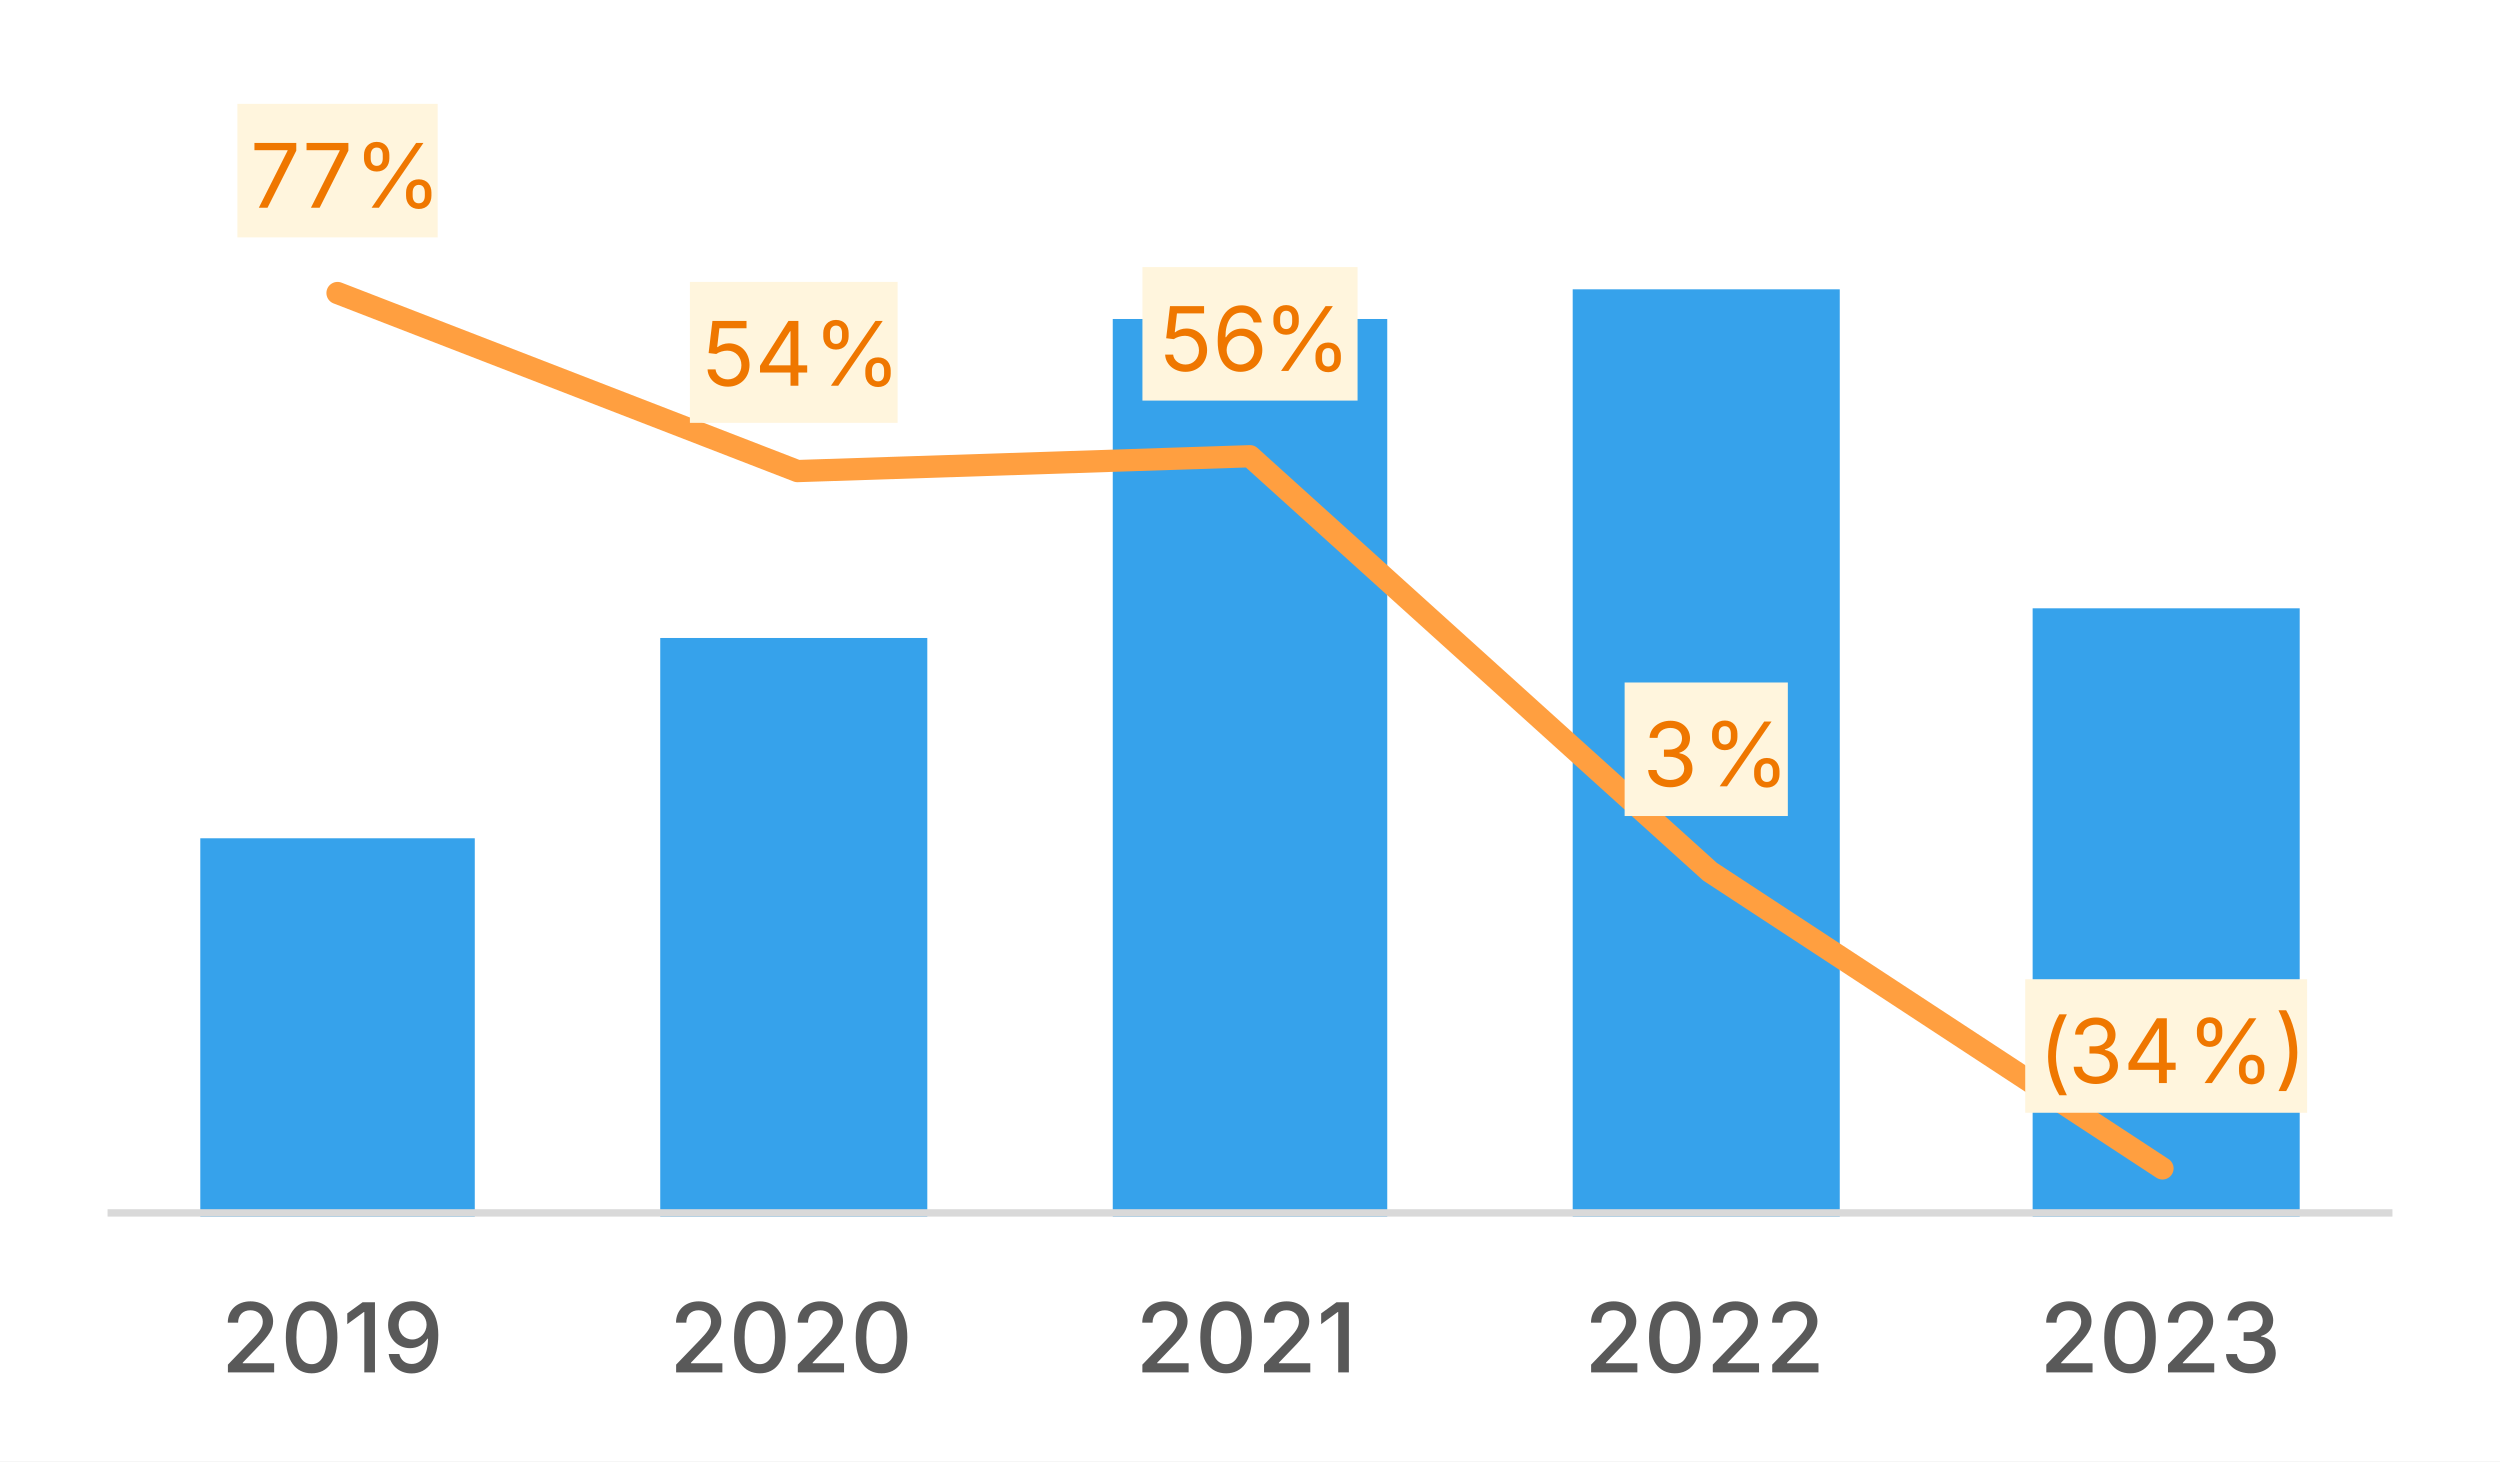
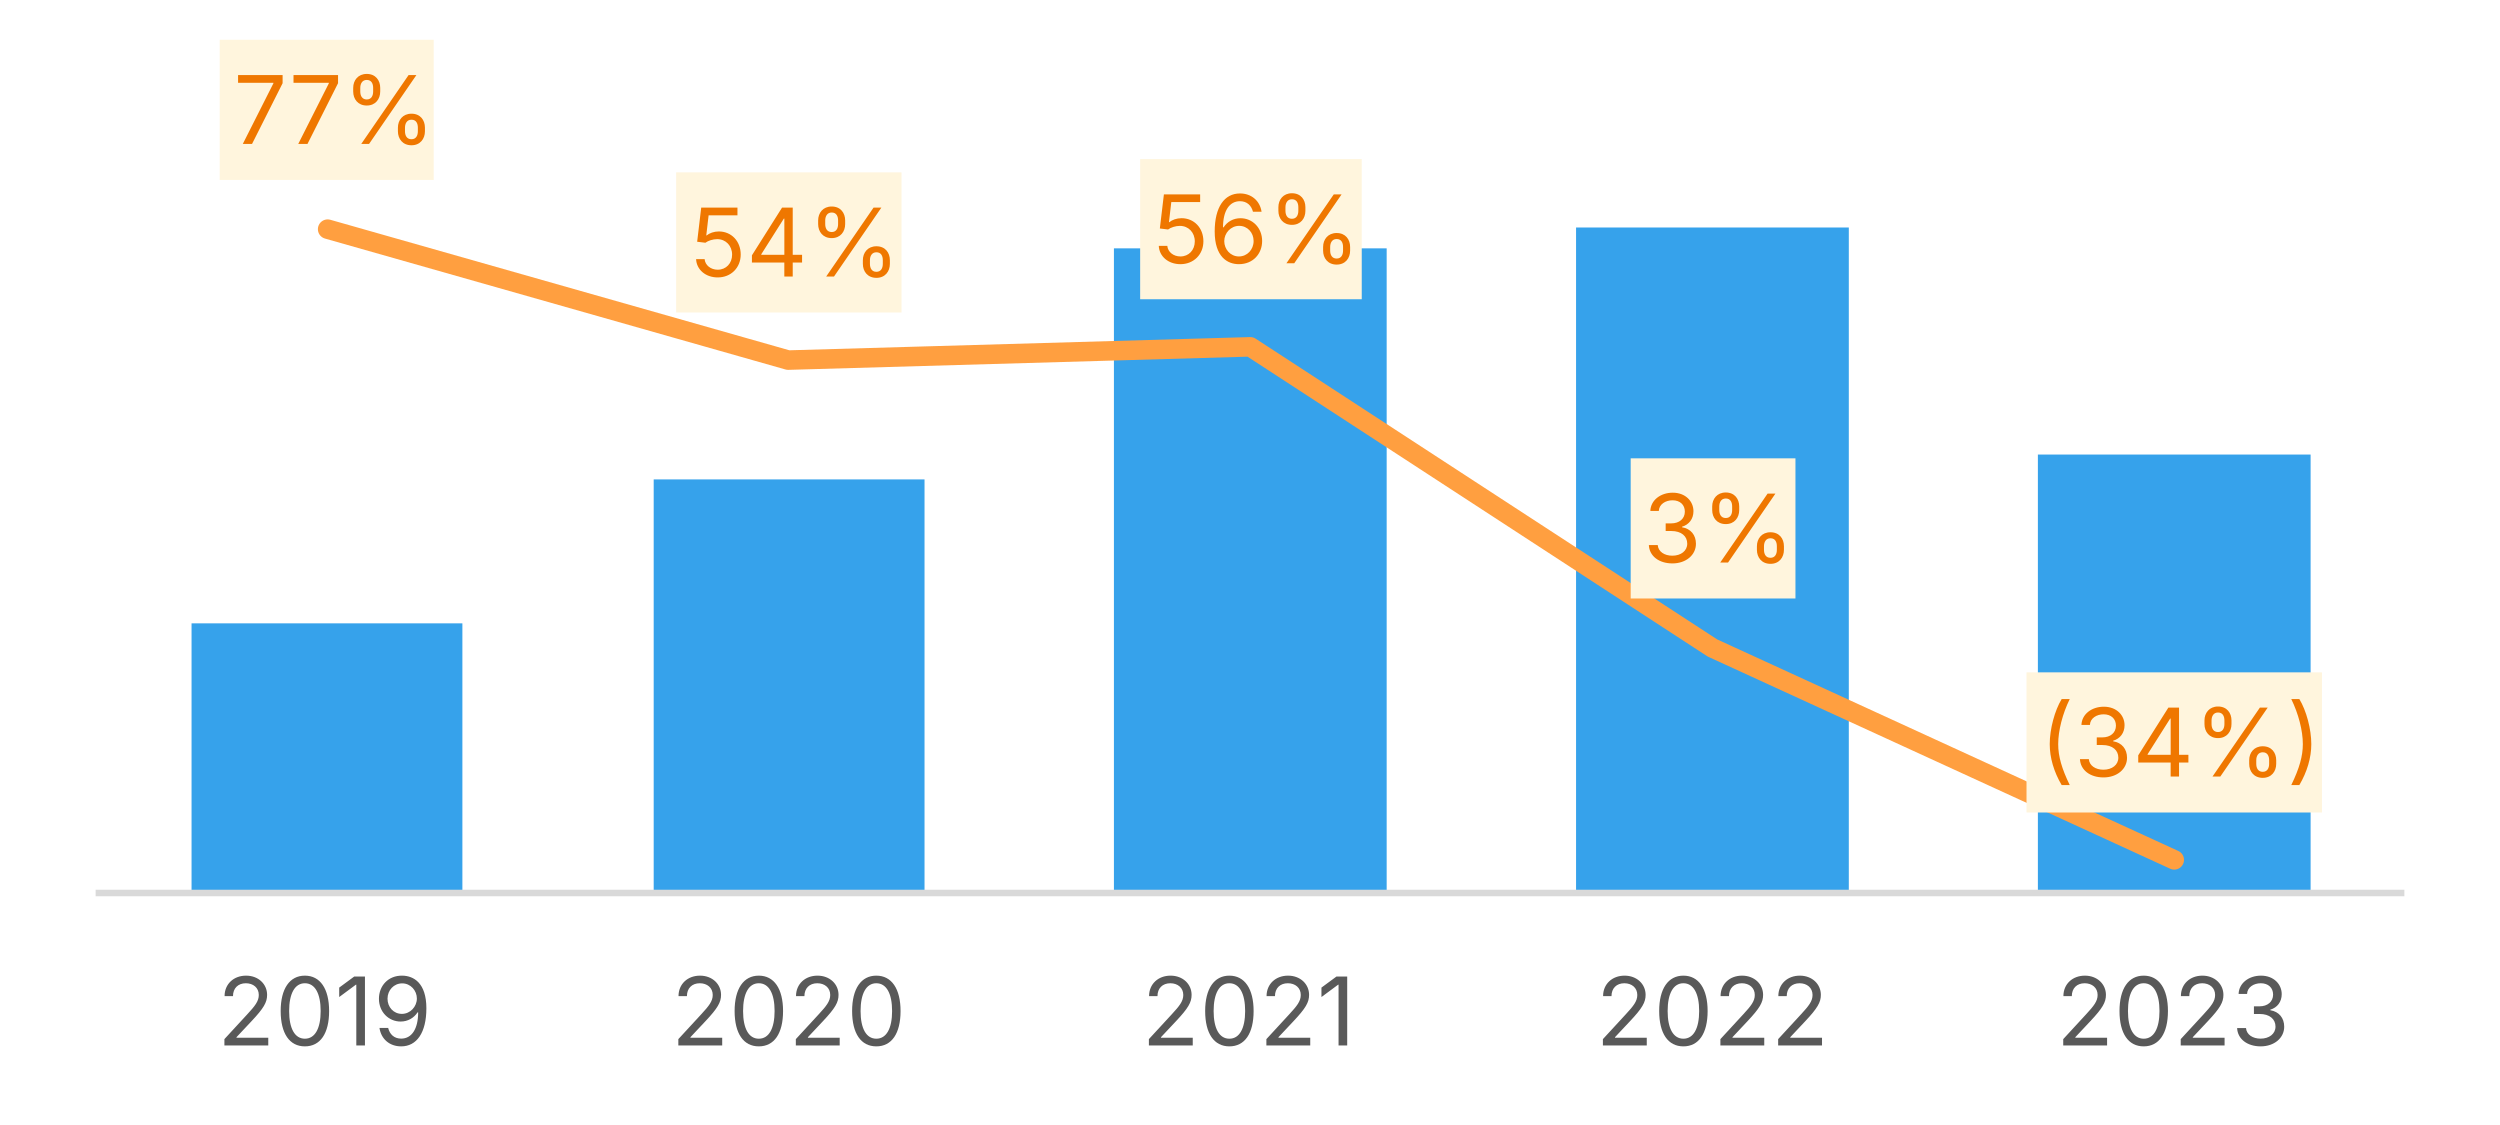
- <svg xmlns="http://www.w3.org/2000/svg" width="337" height="197" xml:space="preserve" overflow="hidden">
-   <g transform="translate(-659 -167)">
-     <path d="M659 167 996 167 996 364 659 364Z" fill="#FFFFFF" />
-     <path d="M933 249 969 249 969 331 933 331Z" fill="#36A2EB" />
-     <path d="M686 280 723 280 723 331 686 331ZM748 253 784 253 784 331 748 331ZM809 210 846 210 846 331 809 331ZM871 206 907 206 907 331 871 331Z" fill="#36A2EB" />
-     <path d="M673.5 330.5 981.5 330.5" stroke="#D9D9D9" stroke-linejoin="round" stroke-miterlimit="10" fill="none" fill-rule="evenodd" />
-     <path d="M704.5 206.5 766.5 230.5 827.5 228.5 889.5 284.5 950.5 324.5" stroke="#FF9F40" stroke-width="3" stroke-linecap="round" stroke-linejoin="round" stroke-miterlimit="10" fill="none" />
-     <path d="M691 181 718 181 718 199 691 199Z" fill="#FFF5DD" />
-     <text fill="#EF7700" font-family="Inter,Inter_MSFontService,sans-serif" font-weight="400" font-size="12" transform="translate(692.72 195)">77</text>
-     <text fill="#EF7700" font-family="Inter,Inter_MSFontService,sans-serif" font-weight="400" font-size="12" transform="translate(706.72 195)">%</text>
-     <path d="M752 205 780 205 780 224 752 224Z" fill="#FFF5DD" />
-     <text fill="#EF7700" font-family="Inter,Inter_MSFontService,sans-serif" font-weight="400" font-size="12" transform="translate(753.63 219)">54</text>
-     <text fill="#EF7700" font-family="Inter,Inter_MSFontService,sans-serif" font-weight="400" font-size="12" transform="translate(768.63 219)">%</text>
-     <path d="M813 203 842 203 842 221 813 221Z" fill="#FFF5DD" />
-     <text fill="#EF7700" font-family="Inter,Inter_MSFontService,sans-serif" font-weight="400" font-size="12" transform="translate(815.31 217)">56</text>
-     <text fill="#EF7700" font-family="Inter,Inter_MSFontService,sans-serif" font-weight="400" font-size="12" transform="translate(829.31 217)">%</text>
-     <path d="M878 259 900 259 900 277 878 277Z" fill="#FFF5DD" />
-     <text fill="#EF7700" font-family="Inter,Inter_MSFontService,sans-serif" font-weight="400" font-size="12" transform="translate(880.44 273)">3</text>
-     <text fill="#EF7700" font-family="Inter,Inter_MSFontService,sans-serif" font-weight="400" font-size="12" transform="translate(888.44 273)">%</text>
-     <path d="M932 299 970 299 970 317 932 317Z" fill="#FFF5DD" />
-     <text fill="#EF7700" font-family="Inter,Inter_MSFontService,sans-serif" font-weight="400" font-size="12" transform="translate(933.8 313)">(</text>
-     <text fill="#EF7700" font-family="Inter,Inter_MSFontService,sans-serif" font-weight="400" font-size="12" transform="translate(937.8 313)">34</text>
-     <text fill="#EF7700" font-family="Inter,Inter_MSFontService,sans-serif" font-weight="400" font-size="12" transform="translate(953.8 313)">%)</text>
-     <text fill="#595959" font-family="Inter Medium,Inter Medium_MSFontService,sans-serif" font-weight="500" font-size="13" transform="translate(688.8 352)">2019</text>
-     <text fill="#595959" font-family="Inter Medium,Inter Medium_MSFontService,sans-serif" font-weight="500" font-size="13" transform="translate(749.22 352)">2020</text>
-     <text fill="#595959" font-family="Inter Medium,Inter Medium_MSFontService,sans-serif" font-weight="500" font-size="13" transform="translate(812.07 352)">2021</text>
-     <text fill="#595959" font-family="Inter Medium,Inter Medium_MSFontService,sans-serif" font-weight="500" font-size="13" transform="translate(872.56 352)">2022</text>
-     <text fill="#595959" font-family="Inter Medium,Inter Medium_MSFontService,sans-serif" font-weight="500" font-size="13" transform="translate(933.92 352)">2023</text>
+ <svg xmlns="http://www.w3.org/2000/svg" width="1320" height="594" xml:space="preserve" overflow="hidden">
+   <defs>
+     <clipPath id="clip0">
+       <rect x="4106" y="3686" width="1320" height="594" />
+     </clipPath>
+   </defs>
+   <g clip-path="url(#clip0)" transform="translate(-4106 -3686)">
+     <rect x="4106" y="3686" width="1320" height="594" fill="#FFFFFF" />
+     <g>
+       <rect x="5182" y="3926" width="144" height="232" fill="#36A2EB" />
+     </g>
+     <g>
+       <path d="M4207.14 4015.13 4350.14 4015.13 4350.14 4158 4207.14 4158ZM4451.15 3939.13 4594.15 3939.13 4594.15 4158 4451.15 4158ZM4694.15 3817.13 4838.16 3817.13 4838.16 4158 4694.15 4158ZM4938.16 3806.12 5082.17 3806.12 5082.17 4158 4938.16 4158Z" fill="#36A2EB" />
+     </g>
+     <g>
+       <path d="M4156.5 4157.5 5375.5 4157.5" stroke="#D9D9D9" stroke-width="3.438" stroke-linejoin="round" stroke-miterlimit="10" fill="none" fill-rule="evenodd" />
+     </g>
+     <g>
+       <path d="M4279 3807 4522.15 3876.13 4766.16 3869.13 5010.16 4028.13 5254 4140" stroke="#FF9F40" stroke-width="10.312" stroke-linecap="round" stroke-linejoin="round" stroke-miterlimit="10" fill="none" />
+     </g>
+     <g>
+       <rect x="4222" y="3707" width="113" height="74" fill="#FFF5DD" />
+     </g>
+     <g>
+       <g>
+         <text fill="#EF7700" font-family="Inter,Inter_MSFontService,sans-serif" font-weight="400" font-size="50" transform="matrix(1 0 0 1 4229.31 3762)">77%</text>
+       </g>
+     </g>
+     <g>
+       <rect x="4463" y="3777" width="119" height="74" fill="#FFF5DD" />
+     </g>
+     <g>
+       <g>
+         <text fill="#EF7700" font-family="Inter,Inter_MSFontService,sans-serif" font-weight="400" font-size="50" transform="matrix(1 0 0 1 4470.41 3832)">54%</text>
+       </g>
+     </g>
+     <g>
+       <rect x="4708" y="3770" width="117" height="74" fill="#FFF5DD" />
+     </g>
+     <g>
+       <g>
+         <text fill="#EF7700" font-family="Inter,Inter_MSFontService,sans-serif" font-weight="400" font-size="50" transform="matrix(1 0 0 1 4714.71 3825)">56%</text>
+       </g>
+     </g>
+     <g>
+       <rect x="4967" y="3928" width="87.001" height="74" fill="#FFF5DD" />
+     </g>
+     <g>
+       <g>
+         <text fill="#EF7700" font-family="Inter,Inter_MSFontService,sans-serif" font-weight="400" font-size="50" transform="matrix(1 0 0 1 4973.55 3983)">3%</text>
+       </g>
+     </g>
+     <g>
+       <rect x="5176" y="4041" width="156" height="74" fill="#FFF5DD" />
+     </g>
+     <g>
+       <g>
+         <text fill="#EF7700" font-family="Inter,Inter_MSFontService,sans-serif" font-weight="400" font-size="50" transform="matrix(1 0 0 1 5182.93 4096)">(34%)</text>
+       </g>
+     </g>
+     <g>
+       <text fill="#595959" font-family="Inter,Inter_MSFontService,sans-serif" font-weight="400" font-size="50" transform="matrix(1 0 0 1 4220.72 4238)">2019</text>
+     </g>
+     <g>
+       <text fill="#595959" font-family="Inter,Inter_MSFontService,sans-serif" font-weight="400" font-size="50" transform="matrix(1 0 0 1 4460.4 4238)">2020</text>
+     </g>
+     <g>
+       <text fill="#595959" font-family="Inter,Inter_MSFontService,sans-serif" font-weight="400" font-size="50" transform="matrix(1 0 0 1 4708.85 4238)">2021</text>
+     </g>
+     <g>
+       <text fill="#595959" font-family="Inter,Inter_MSFontService,sans-serif" font-weight="400" font-size="50" transform="matrix(1 0 0 1 4948.57 4238)">2022</text>
+     </g>
+     <g>
+       <text fill="#595959" font-family="Inter,Inter_MSFontService,sans-serif" font-weight="400" font-size="50" transform="matrix(1 0 0 1 5191.62 4238)">2023</text>
+     </g>
  </g>
</svg>
